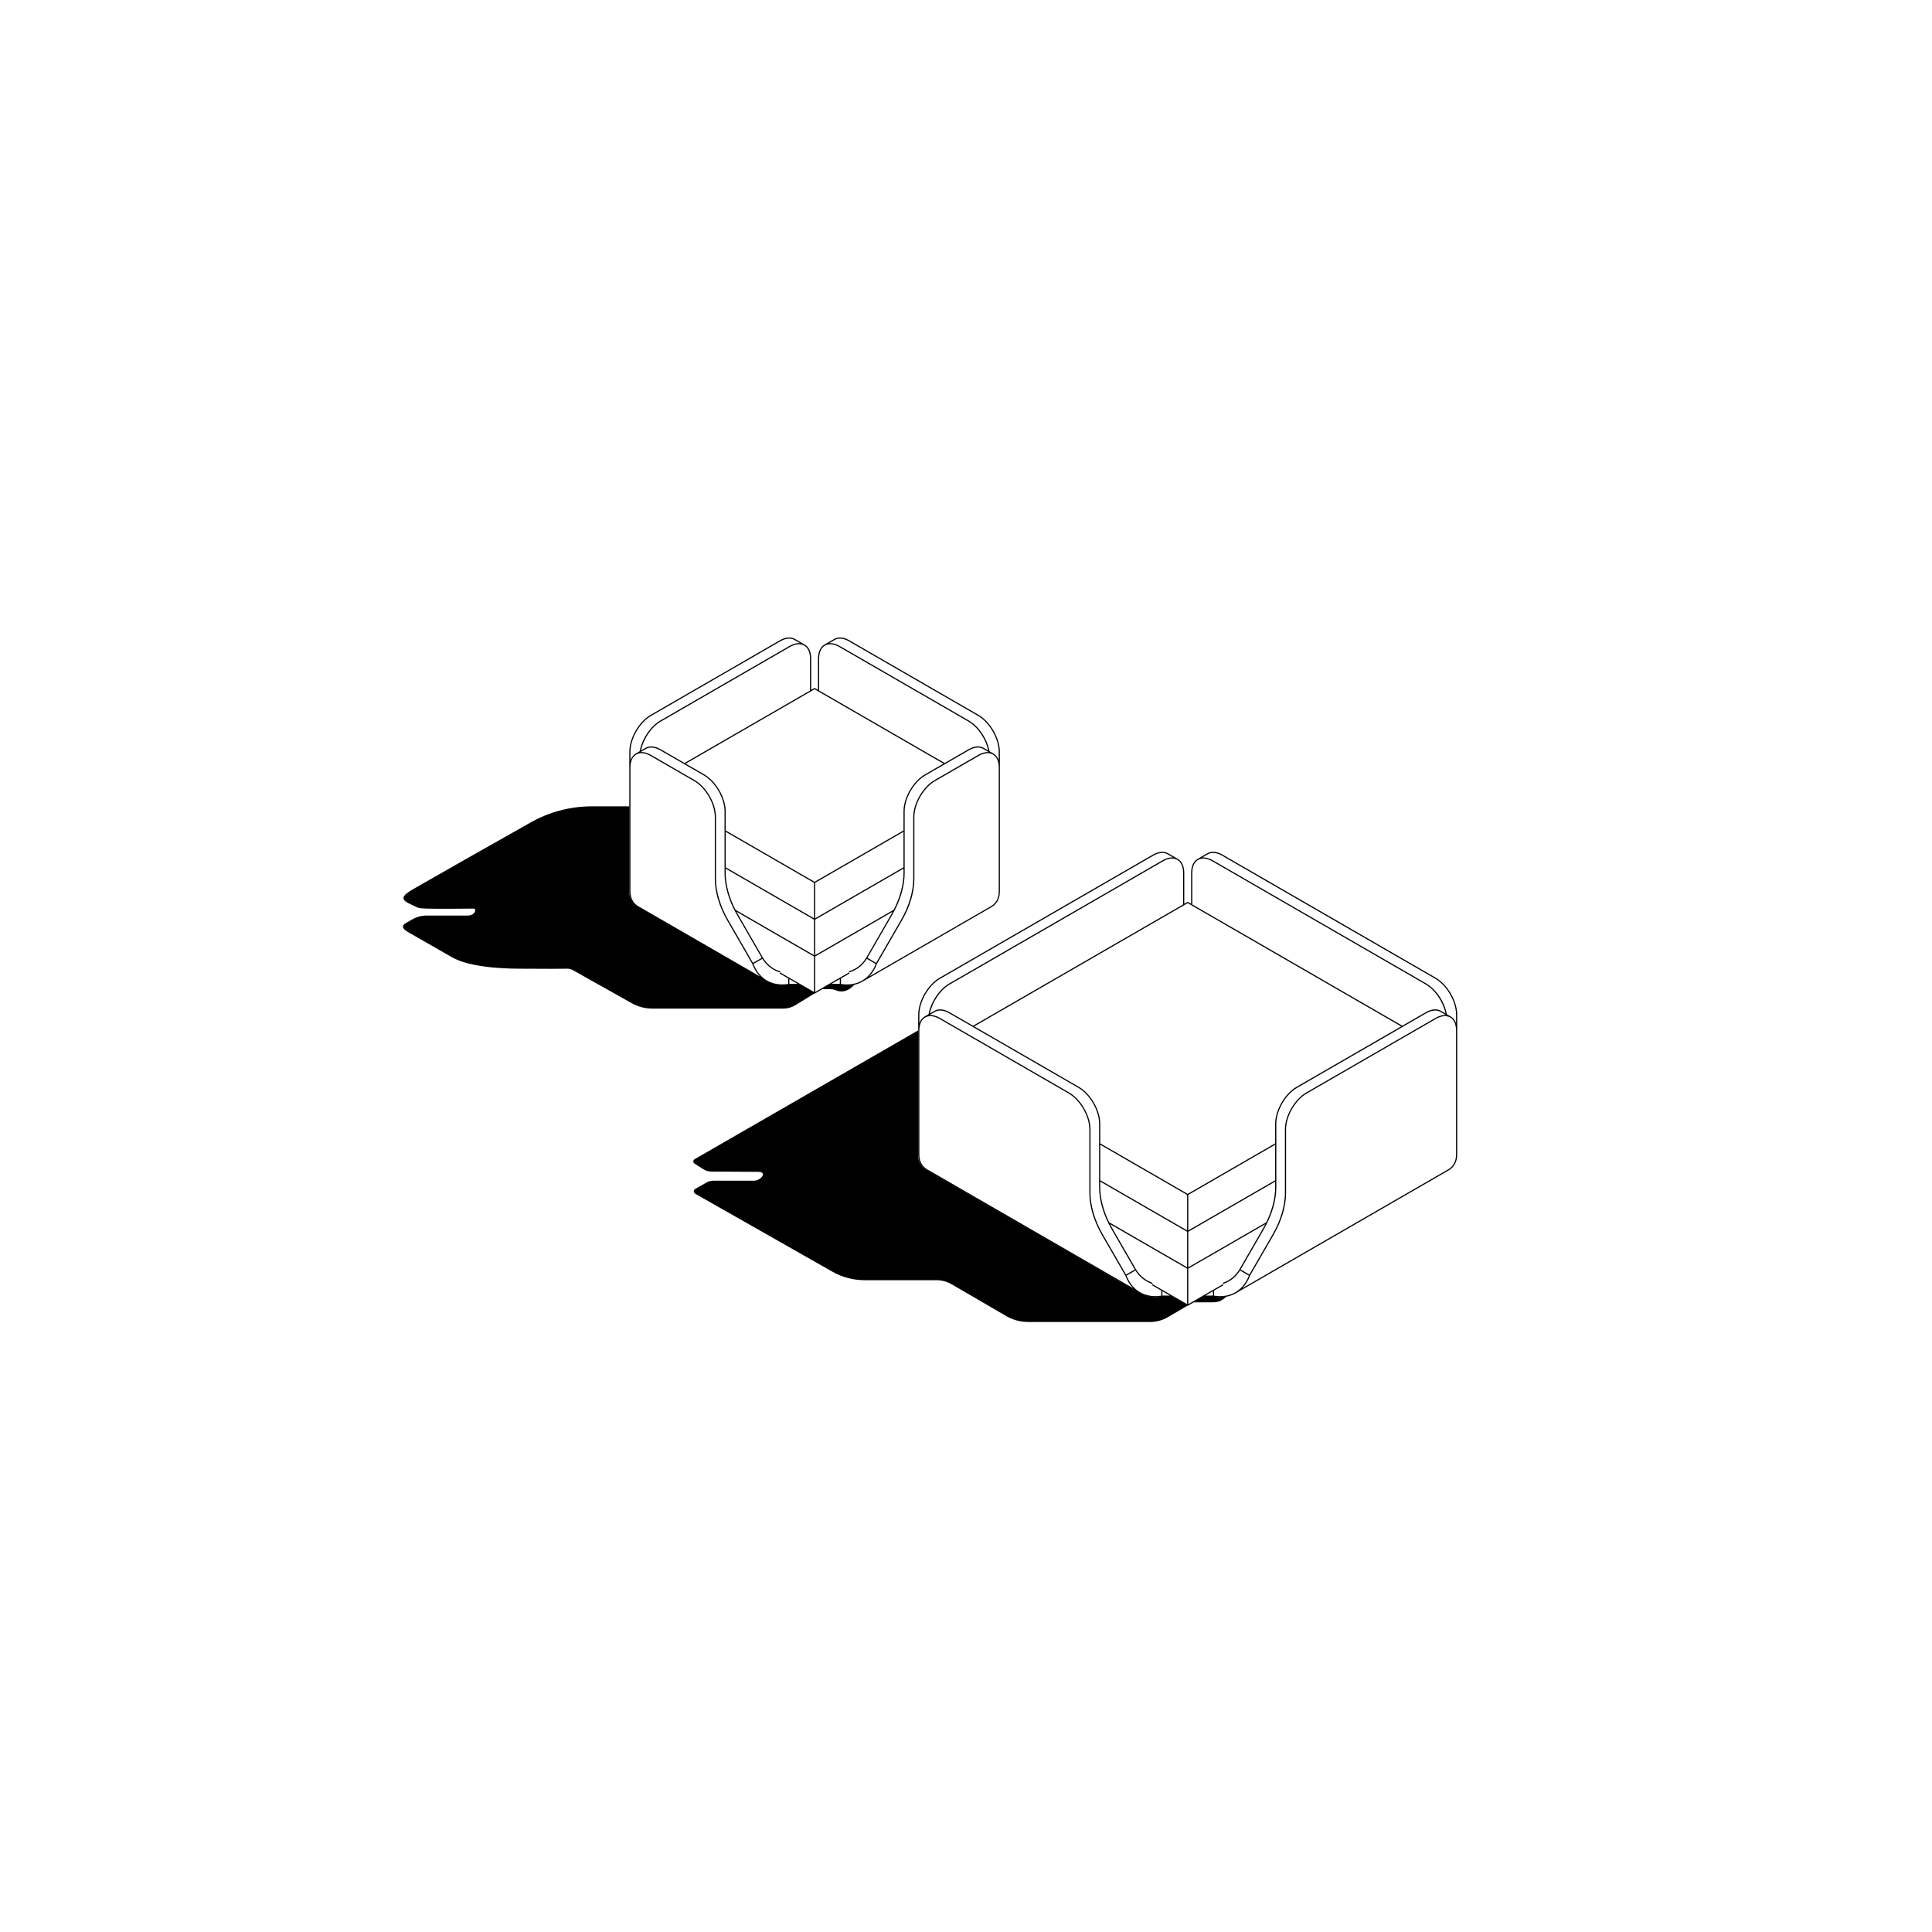
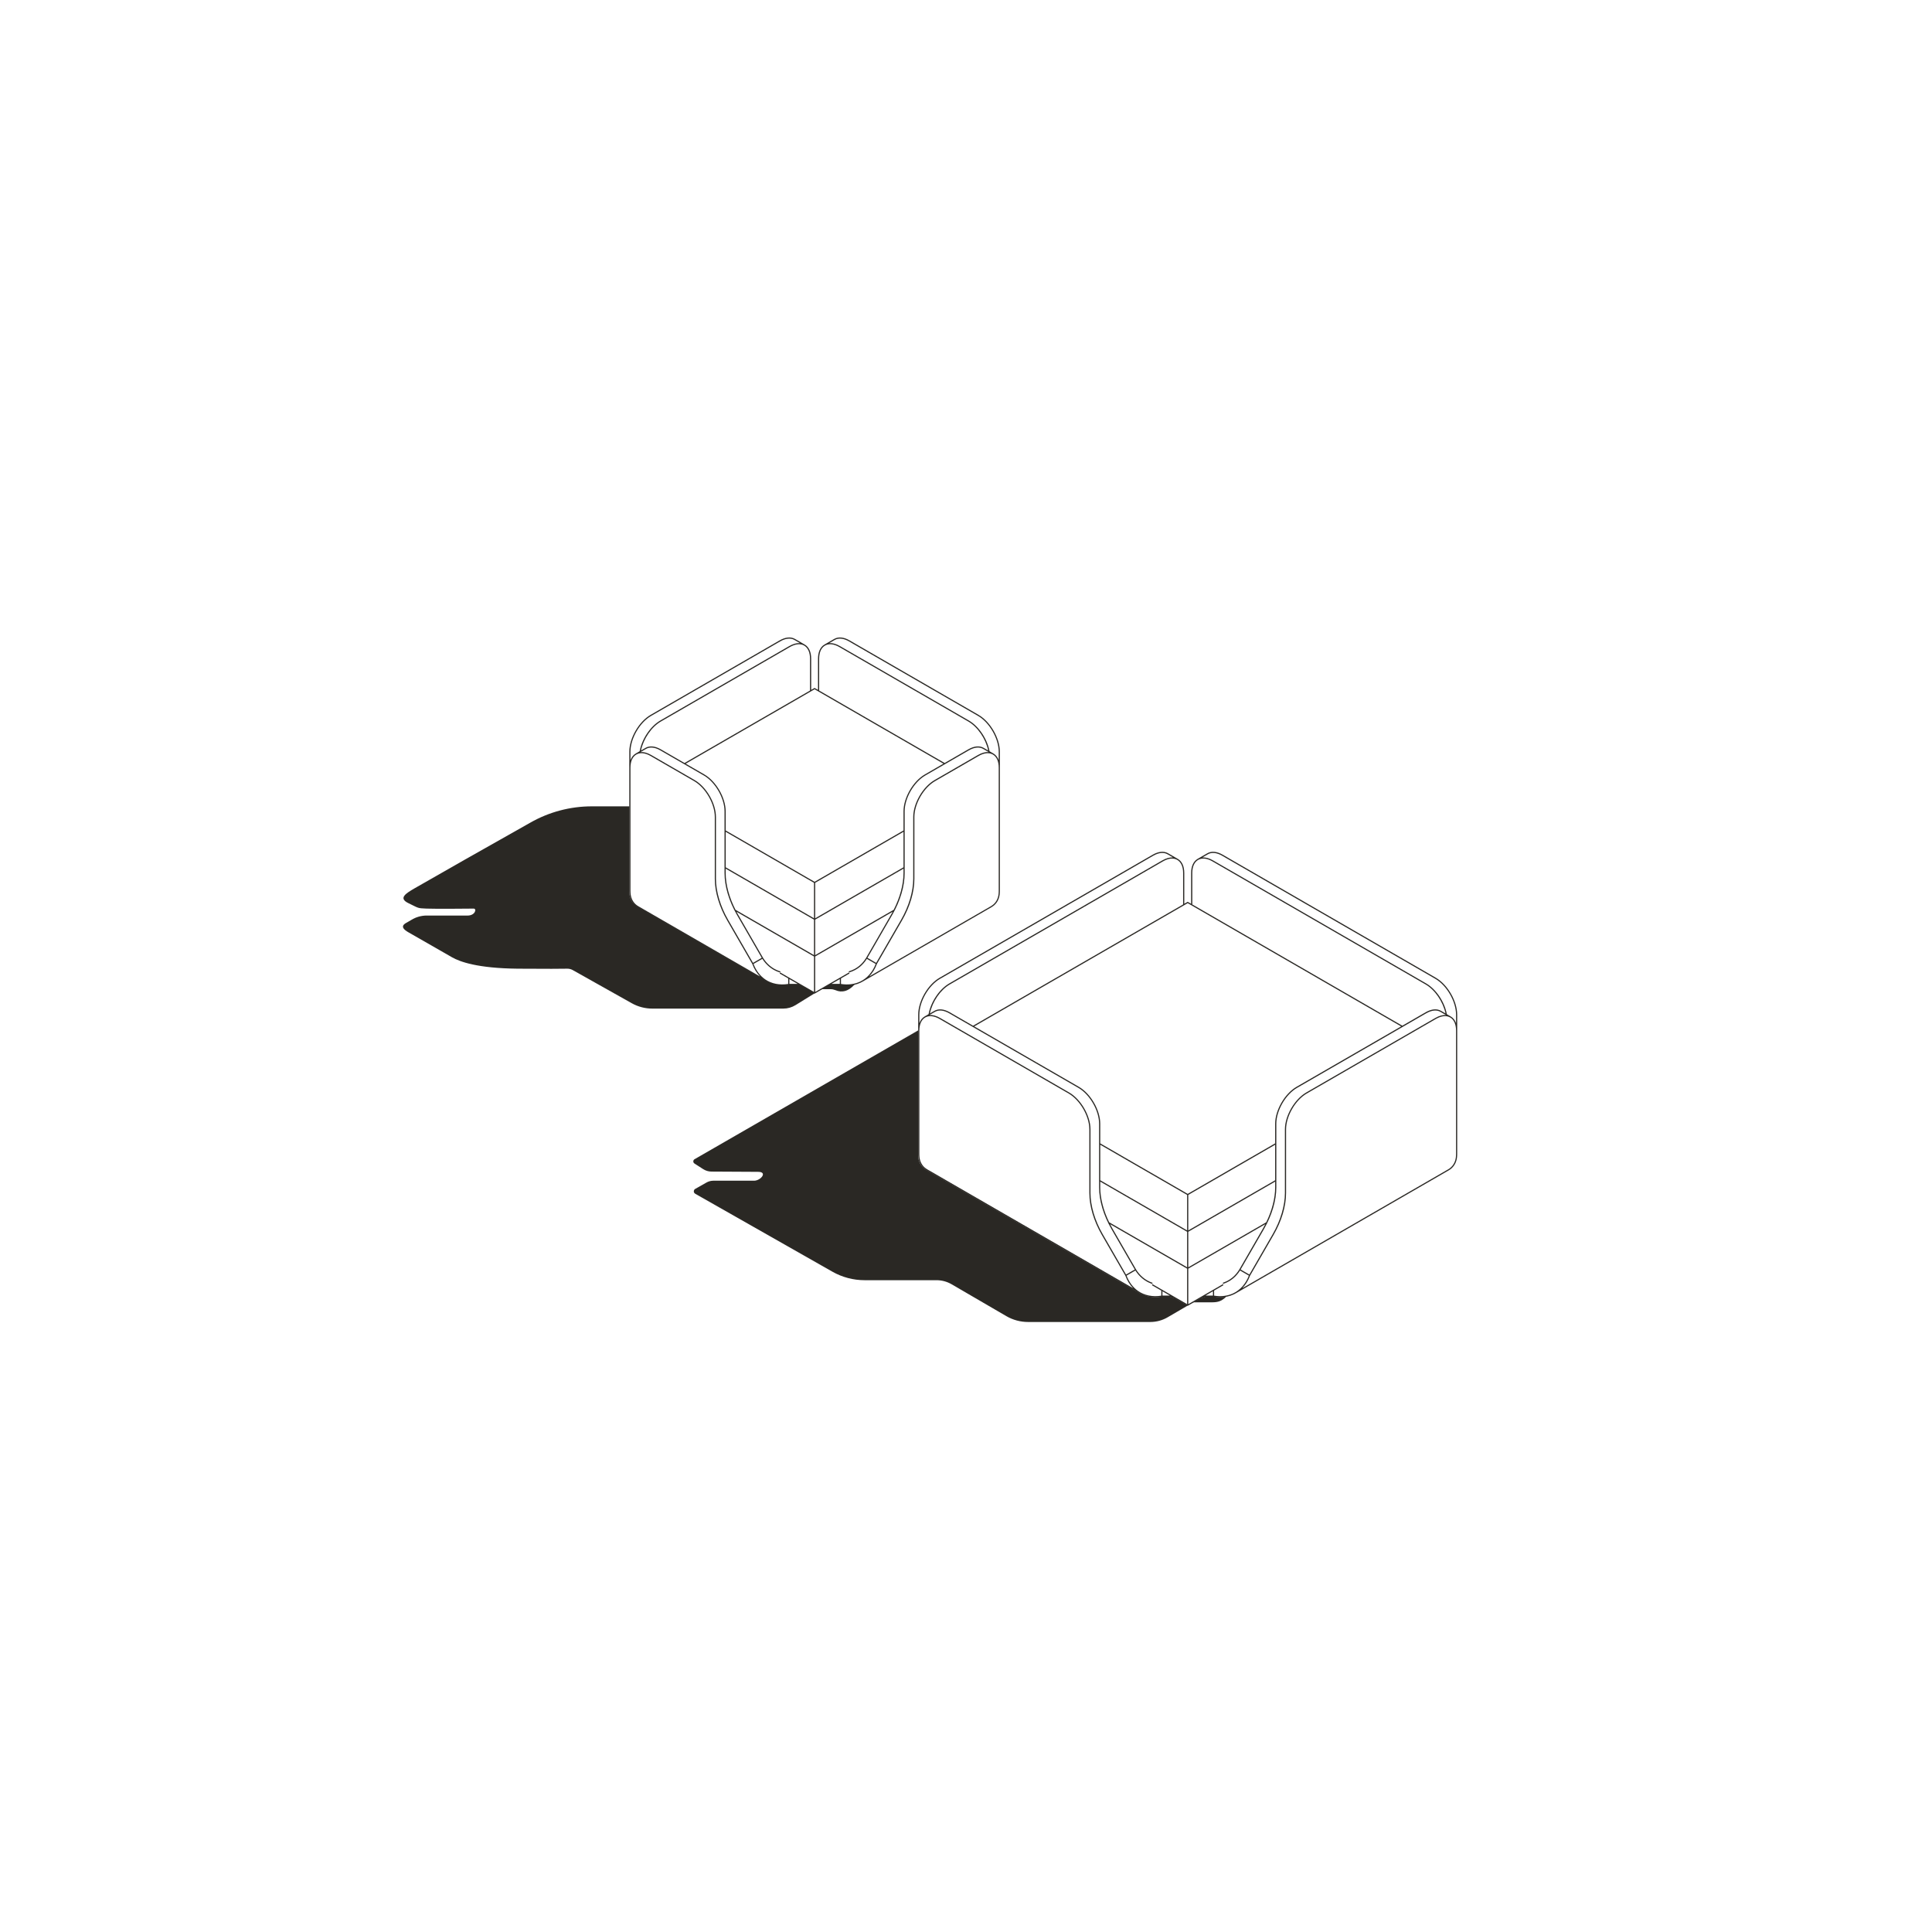
- <svg xmlns="http://www.w3.org/2000/svg" viewBox="0 0 1000 1000">
+ <svg xmlns="http://www.w3.org/2000/svg" viewBox="0 0 1000 1000" fill="#2A2824">
  <g id="Layer_2" data-name="Layer 2">
    <path d="M506.521,370.022l-66.767-38.551c-3-1.733-5.833-2.001-7.984-.76l-5.04,2.91h0c-2.147,1.242-3.333,3.832-3.333,7.293v16.169l-1.613-.93s-.026-.009-.038-.013c-.017-.009-.038-.017-.056-.017h-.115c-.021,0-.038.013-.056.017-.013.004-.026.004-.038.013l-1.613.93v-16.169c0-3.465-1.182-6.055-3.333-7.293l-5.04-2.91c-2.151-1.242-4.984-.969-7.984.76l-66.772,38.551c-6.072,3.503-11.014,12.064-11.014,19.075v72.003c0,.324.013.661.034.999h0v.009h0c.102,2.868,1.395,5.407,3.542,6.964.252.183.525.358.806.521l.004.004,66.609,38.458h.013c2.407,1.378,5.223,2.091,8.215,2.091,1.097,0,2.219-.098,3.35-.29h5.326c.205.064.414.124.623.183l7.237,4.178h0c.004,0,.009,0,.017.004.043.021.085.034.132.034h0c.047,0,.094-.013.132-.034.004,0,.009,0,.013-.004h0l7.237-4.178c.209-.06.418-.119.623-.183h5.326c1.152.196,2.287.294,3.393.294,2.552,0,4.967-.516,7.114-1.536.354-.171.7-.358,1.041-.555.009,0,.017,0,.026-.009l66.609-38.458s.017-.017.026-.021c.563-.324,1.075-.696,1.528-1.105,1.711-1.553,2.705-3.815,2.799-6.358h0v-.004h0c.021-.337.034-.674.034-.999v-72.003c0-7.011-4.942-15.572-11.014-19.075v-.004ZM424.003,340.915c0-3.239,1.075-5.641,3.03-6.772,1.954-1.127,4.575-.858,7.378.76l66.767,38.547c4.848,2.799,9.008,8.893,10.306,14.987l-2.321-1.34c-2.151-1.242-4.984-.969-7.984.76l-12.239,7.067-64.941-37.493v-16.515h.004ZM467.645,449.613v2.338c0,5.838-1.835,12.623-5.074,18.956l-40.638,23.462v-18.367l45.712-26.39h0ZM421.933,475.303v-18.367l45.712-26.39v18.367l-45.712,26.39h0ZM468.251,451.952v-32.01h0c0-6.819,4.805-15.145,10.711-18.555l22.523-13.003c2.804-1.617,5.424-1.89,7.378-.76l2.838,1.639c-1.664-.119-3.538.384-5.479,1.506l-22.523,13.003c-6.072,3.508-11.014,12.064-11.014,19.075h0v32.01c0,6.555-2.304,14.304-6.324,21.26l-12.853,22.263-4.374-2.526-.141-.081,12.853-22.263c4.131-7.152,6.405-14.812,6.405-21.563v.004ZM416.228,334.147h0c1.954,1.127,3.03,3.533,3.03,6.772v16.519l-64.941,37.493-12.239-7.067c-3-1.733-5.833-2.001-7.984-.76l-2.321,1.34c1.293-6.094,5.454-12.188,10.306-14.987l66.772-38.551c2.804-1.617,5.424-1.89,7.378-.764h0v.004ZM381.418,473.515l12.853,22.263-.141.081-4.374,2.526-12.853-22.263c-4.02-6.96-6.324-14.71-6.324-21.26v-32.01c0-7.011-4.942-15.572-11.014-19.079l-22.523-13.003c-1.942-1.122-3.815-1.626-5.479-1.506l2.838-1.639c1.954-1.127,4.575-.858,7.378.76l12.393,7.152h0l10.131,5.851c5.906,3.41,10.711,11.735,10.711,18.555v32.01c0,6.755,2.275,14.411,6.405,21.563h0ZM326.331,389.098c0-6.819,4.805-15.145,10.711-18.555l66.767-38.547c2.804-1.617,5.424-1.89,7.378-.76l2.842,1.639c-1.664-.119-3.538.384-5.479,1.506l-66.772,38.551c-5.129,2.962-9.512,9.491-10.703,15.917l-2.018,1.165c-1.255.721-2.176,1.907-2.727,3.452v-4.37h0ZM330.415,469.077l-.004-.004c-.265-.154-.521-.316-.755-.491-1.997-1.447-3.196-3.819-3.29-6.503v-.009c-.021-.329-.034-.657-.034-.969v-63.793c0-3.239,1.075-5.641,3.03-6.772h0c1.954-1.127,4.575-.858,7.378.76l22.523,13.003c5.906,3.41,10.711,11.735,10.711,18.555v32.01c0,6.755,2.275,14.411,6.405,21.563l12.994,22.506c.943,2.543,2.313,4.741,4.016,6.499l-62.974-36.354ZM408.576,509.254v-2.479l4.297,2.479h-4.297ZM421.327,513.436l-17.3-9.986c-.145-.085-.329-.034-.414.111s-.034.329.111.414l4.246,2.45v2.872c-4.438.708-8.667-.132-11.932-2.385-2.646-1.826-4.72-4.583-6.021-7.984l4.408-2.543.154-.09c1.963,3.115,4.814,5.488,8.057,6.696.303.111.619.218.939.316.03.009.06.013.09.013.128,0,.247-.085.29-.213.047-.158-.043-.329-.201-.376-.307-.094-.615-.196-.905-.303-3.205-1.195-6.013-3.567-7.907-6.687l-13.003-22.519c-.252-.431-.495-.871-.73-1.306l40.118,23.163v18.367-.009ZM421.327,494.37l-40.638-23.462c-3.239-6.333-5.074-13.118-5.074-18.956v-2.338l45.712,26.39v18.367h0ZM421.327,475.303l-45.712-26.39v-18.367l45.712,26.39v18.367ZM421.63,456.415l-46.015-26.564v-9.905c0-7.011-4.942-15.572-11.014-19.075l-9.678-5.59,66.708-38.517,66.708,38.513-9.678,5.59c-6.072,3.508-11.014,12.064-11.014,19.075h0v9.905l-46.015,26.564v.004ZM434.684,509.254h-4.297l4.297-2.479v2.479h0ZM445.216,508.072c-2.906,1.378-6.329,1.801-9.922,1.225v-2.872l4.246-2.45c.145-.085.196-.269.111-.414-.081-.145-.269-.192-.414-.111l-17.3,9.986v-18.367l40.118-23.163c-.235.44-.478.875-.73,1.306l-12.998,22.519h0c-.999,1.643-2.206,3.055-3.589,4.199-1.506,1.246-3.264,2.181-5.232,2.782-.158.047-.247.218-.201.376.038.132.158.213.29.213.03,0,.06,0,.09-.013,2.04-.623,3.87-1.596,5.441-2.893,1.366-1.127,2.56-2.509,3.563-4.101l.154.09,4.412,2.548c-1.605,4.195-4.447,7.438-8.027,9.141h-.013ZM516.933,461.101c0,.316-.009.644-.03.969v.009c-.085,2.385-1.007,4.498-2.603,5.944-.427.388-.913.738-1.447,1.046-.009.004-.013.013-.021.021l-62.961,36.349c1.711-1.762,3.09-3.973,4.024-6.508l12.994-22.502c4.131-7.152,6.405-14.812,6.405-21.563v-32.005h0c0-6.819,4.805-15.145,10.711-18.555l22.523-13.003c2.804-1.617,5.424-1.89,7.378-.76,1.954,1.127,3.03,3.533,3.03,6.772v63.793l-.004-.009ZM516.933,393.467c-.555-1.545-1.476-2.731-2.727-3.452h0l-2.018-1.165c-1.195-6.427-5.577-12.956-10.703-15.917l-66.772-38.551c-1.942-1.122-3.815-1.626-5.479-1.506l2.838-1.639c1.954-1.127,4.575-.858,7.378.76l66.767,38.547c5.906,3.41,10.711,11.731,10.711,18.555v4.365l.004.004Z" />
    <path d="M743.224,506.105l-110.332-63.699c-3.003-1.734-5.839-2.003-7.992-.76l-5.045,2.913h0c-2.149,1.243-3.336,3.836-3.336,7.3v15.933l-1.615-.931s-.026-.009-.038-.013c-.017-.009-.038-.017-.06-.021h-.115c-.021,0-.038.013-.056.017-.013.004-.026.004-.038.013l-1.615.931v-15.929c0-3.469-1.183-6.061-3.336-7.3l-5.045-2.913c-2.153-1.243-4.989-.97-7.992.76h0l-110.328,63.699c-6.079,3.511-11.025,12.08-11.025,19.099v72.076c0,.329.013.671.034,1.012h0c.094,2.55,1.089,4.81,2.802,6.365.453.41.965.782,1.529,1.106.009.009.017.017.026.021l110.17,63.609h.009c2.409,1.38,5.229,2.093,8.223,2.093,1.098,0,2.221-.098,3.353-.29h3.896c.906.35,1.862.654,2.858.897l6.446,3.721h0c.004,0,.009,0,.017.004.043.021.085.034.137.034h0c.047,0,.094-.013.132-.034.004,0,.009,0,.013-.004h0l6.446-3.721c.991-.243,1.952-.547,2.858-.897h3.896c1.153.197,2.29.295,3.4.295,2.554,0,4.972-.517,7.117-1.538.354-.171.705-.359,1.042-.555.009,0,.017,0,.026-.009l110.17-63.609h.004c.282-.162.555-.338.807-.521,2.149-1.559,3.439-4.096,3.546-6.971h0v-.009h0c.021-.338.034-.675.034-1v-72.076c0-7.018-4.947-15.587-11.025-19.094l.004-.004ZM617.125,451.86c0-3.242,1.077-5.647,3.033-6.779,1.956-1.128,4.579-.859,7.386.76l110.332,63.699c4.853,2.802,9.017,8.902,10.316,15.002l-2.324-1.341c-2.153-1.243-4.989-.97-7.992.76l-12.033,6.946-108.718-62.763v-16.284ZM660.017,611.602v3.011c0,5.557-1.662,11.969-4.613,18.039l-40.35,23.293v-18.385l44.959-25.959h.004ZM615.053,636.861v-18.385l44.959-25.959v18.385l-44.959,25.959ZM660.623,614.614v-32.96c0-6.826,4.81-15.16,10.722-18.573l54.651-31.55h0l12.187-7.035c2.807-1.619,5.429-1.892,7.386-.76l2.841,1.64c-1.666-.12-3.541.384-5.485,1.508l-66.834,38.586c-6.079,3.511-11.025,12.076-11.025,19.094v32.96c0,6.557-2.307,14.314-6.331,21.281l-12.067,20.905-4.378-2.529h0l-.141-.081,12.067-20.905c4.135-7.159,6.412-14.827,6.412-21.585l-.004.004ZM609.346,445.085h0c1.956,1.128,3.033,3.537,3.033,6.779v16.284l-108.718,62.768-12.033-6.946c-3.003-1.734-5.839-2.003-7.992-.76l-2.324,1.341c1.294-6.1,5.459-12.2,10.316-15.002l110.332-63.703c2.807-1.619,5.429-1.892,7.386-.765h0v.004ZM575.293,636.198l12.067,20.905-.141.081h0l-4.378,2.529-12.067-20.905c-4.024-6.967-6.331-14.724-6.331-21.281v-32.96c0-7.018-4.947-15.587-11.025-19.094l-66.834-38.594c-1.944-1.123-3.819-1.627-5.485-1.508l2.841-1.64c1.956-1.132,4.579-.859,7.386.76l12.187,7.035h0l54.651,31.55c5.912,3.413,10.722,11.747,10.722,18.573v32.96c0,6.758,2.277,14.425,6.412,21.585l-.004.004ZM475.862,525.204c0-6.826,4.81-15.16,10.722-18.573l110.328-63.699h0c2.807-1.619,5.429-1.892,7.386-.76l2.841,1.64c-1.666-.12-3.541.384-5.485,1.508l-110.328,63.699c-5.135,2.965-9.521,9.5-10.713,15.933l-2.021,1.166c-1.256.722-2.179,1.909-2.73,3.456v-4.374.004ZM479.967,605.272s-.013-.013-.021-.017c-.534-.303-1.021-.658-1.448-1.047-1.593-1.448-2.52-3.563-2.606-5.95v-.004h0c-.021-.329-.03-.654-.03-.97v-63.857c0-3.242,1.077-5.647,3.033-6.779h0c1.956-1.128,4.579-.859,7.386.76l66.834,38.586c5.912,3.413,10.722,11.747,10.722,18.573v32.96c0,6.758,2.277,14.425,6.412,21.585l12.213,21.149c.944,2.546,2.315,4.746,4.02,6.506l-106.514-61.495ZM601.683,670.589v-2.234l3.866,2.234h-3.866ZM614.451,675.032l-17.727-10.235c-.145-.081-.329-.034-.414.111s-.034.329.111.414l4.66,2.691v2.623c-4.442.709-8.671-.132-11.944-2.384-2.648-1.828-4.724-4.588-6.027-7.992l4.413-2.546h0l.154-.09c1.965,3.118,4.818,5.493,8.065,6.702.149.056.299.107.449.162.034.013.064.017.098.017.124,0,.243-.081.286-.205.056-.158-.03-.329-.188-.385l-.436-.154c-3.208-1.196-6.019-3.571-7.915-6.694l-12.217-21.166c-.431-.748-.837-1.504-1.23-2.264l39.859,23.011v18.385l.004-.004ZM614.451,655.946l-40.35-23.298c-2.952-6.066-4.613-12.482-4.613-18.039v-3.011l44.959,25.959v18.385l.004.004ZM614.451,636.861l-44.959-25.959v-18.385l44.959,25.959v18.385ZM614.754,617.95l-45.262-26.134v-10.166c0-7.018-4.947-15.587-11.025-19.094l-54.199-31.29,110.486-63.793,110.486,63.788-54.199,31.29c-6.079,3.511-11.025,12.076-11.025,19.094v10.166l-45.262,26.134v.004ZM627.821,670.589h-3.866l3.866-2.23v2.23ZM638.359,669.406c-2.909,1.38-6.339,1.803-9.932,1.226v-2.627l4.66-2.691c.145-.085.197-.269.111-.414-.081-.145-.269-.192-.414-.111l-17.727,10.235v-18.385l39.859-23.011c-.389.76-.799,1.516-1.23,2.264l-12.217,21.162h0v.004h0c-.995,1.64-2.204,3.05-3.588,4.195-1.384,1.141-2.986,2.029-4.763,2.631-.158.056-.243.226-.188.385.043.124.162.205.286.205.034,0,.064-.004.098-.017,1.85-.628,3.516-1.551,4.955-2.738,1.367-1.132,2.563-2.512,3.567-4.105l.154.09h0l4.417,2.55c-1.606,4.199-4.451,7.446-8.035,9.15l-.013.004ZM753.643,597.279c0,.316-.009.645-.03.97h0v.004c-.094,2.687-1.299,5.062-3.293,6.51-.239.171-.491.338-.756.491l-.004.004-106.535,61.508c1.713-1.764,3.088-3.973,4.028-6.514l12.208-21.145c4.135-7.159,6.412-14.827,6.412-21.585v-32.96c0-6.826,4.81-15.16,10.722-18.573l66.834-38.586c2.807-1.619,5.429-1.892,7.386-.76,1.956,1.128,3.033,3.537,3.033,6.779v63.857h-.004ZM753.643,529.574c-.555-1.546-1.478-2.734-2.73-3.456h0l-2.021-1.166c-1.192-6.433-5.583-12.969-10.713-15.933l-110.332-63.699c-1.944-1.123-3.819-1.627-5.485-1.508l2.841-1.64c1.956-1.128,4.579-.859,7.386.76l110.332,63.699c5.912,3.413,10.722,11.743,10.722,18.573v4.37h0Z" />
  </g>
  <g id="Layer_3" data-name="Layer 3">
    <path d="M621.25,672c.995-.246,1.973-.554,2.93-.92h4c2.182.395,4.418.395,6.6,0h0c-2.78,2.78-4.91,3-7.84,3h-9.35l3.66-2.08Z" />
    <path d="M429.89,512h-4.79l3.82-2.21h0c.24-.06.46-.13.69-.21h5.39c2.381.432,4.824.391,7.19-.12l.06.23c-3.37,3.62-5.92,3.48-7.25,3.48-.915-.086-1.81-.319-2.65-.69-.782-.315-1.617-.478-2.46-.48Z" />
    <path d="M475.26,597.3v1c.029,2.339,1.007,4.566,2.71,6.17.462.417.968.783,1.51,1.09l110.41,63.75c3.494,1.897,7.537,2.522,11.44,1.77h4c.954.366,1.929.674,2.92.92h0l6.49,3.75,2.81-1.62-13.13,7.67c-2.729,1.602-5.835,2.451-9,2.46h-63.22c-3.956.012-7.844-1.023-11.27-3l-28.39-16.53c-2.369-1.377-5.06-2.102-7.8-2.1h-37.21c-5.859.002-11.618-1.521-16.71-4.42l-71-40.34c-.685-.393-.921-1.268-.528-1.952.126-.22.308-.402.528-.528l5.75-3.26c1.097-.639,2.341-.984,3.61-1h21.26c3.39-.11,7-4.59,1.94-4.59-4.05,0-18.41-.09-24.11-.13-1.533-.004-3.032-.448-4.32-1.28l-4.51-2.9c-.605-.387-.781-1.191-.394-1.796.112-.175.264-.32.444-.424l115.78-66.7-.01,63.99Z" />
    <path d="M425.1,512l-13.33,8.25c-1.901,1.178-4.093,1.802-6.33,1.8h-67.78c-3.733.003-7.404-.955-10.66-2.78l-30.56-17.16c-.87-.486-1.853-.735-2.85-.72-2.88.05-10.28.13-25.57,0-20.92-.21-30-3.6-34-5.87s-18-10.32-22.69-13-2.19-4.18-1.13-4.81,1.27-.71,3.67-2.12c2.381-1.22,5.037-1.805,7.71-1.7h20.42c4,0,4.88-3.6,3.18-3.6s-19.51.21-24.39,0-3.86-.15-9.33-2.78-1.32-5.09,2.83-7.55,45.62-26,60.13-34.12c9.702-5.548,20.683-8.471,31.86-8.48h19.48v44.64c.025,2.663,1.289,5.162,3.42,6.76.25.18.52.35.79.51l66.81,38.57h0c3.494,1.896,7.538,2.518,11.44,1.76h5.4c.23.08.47.15.7.21l7.3,4.21,3.48-2.02Z" />
  </g>
</svg>
